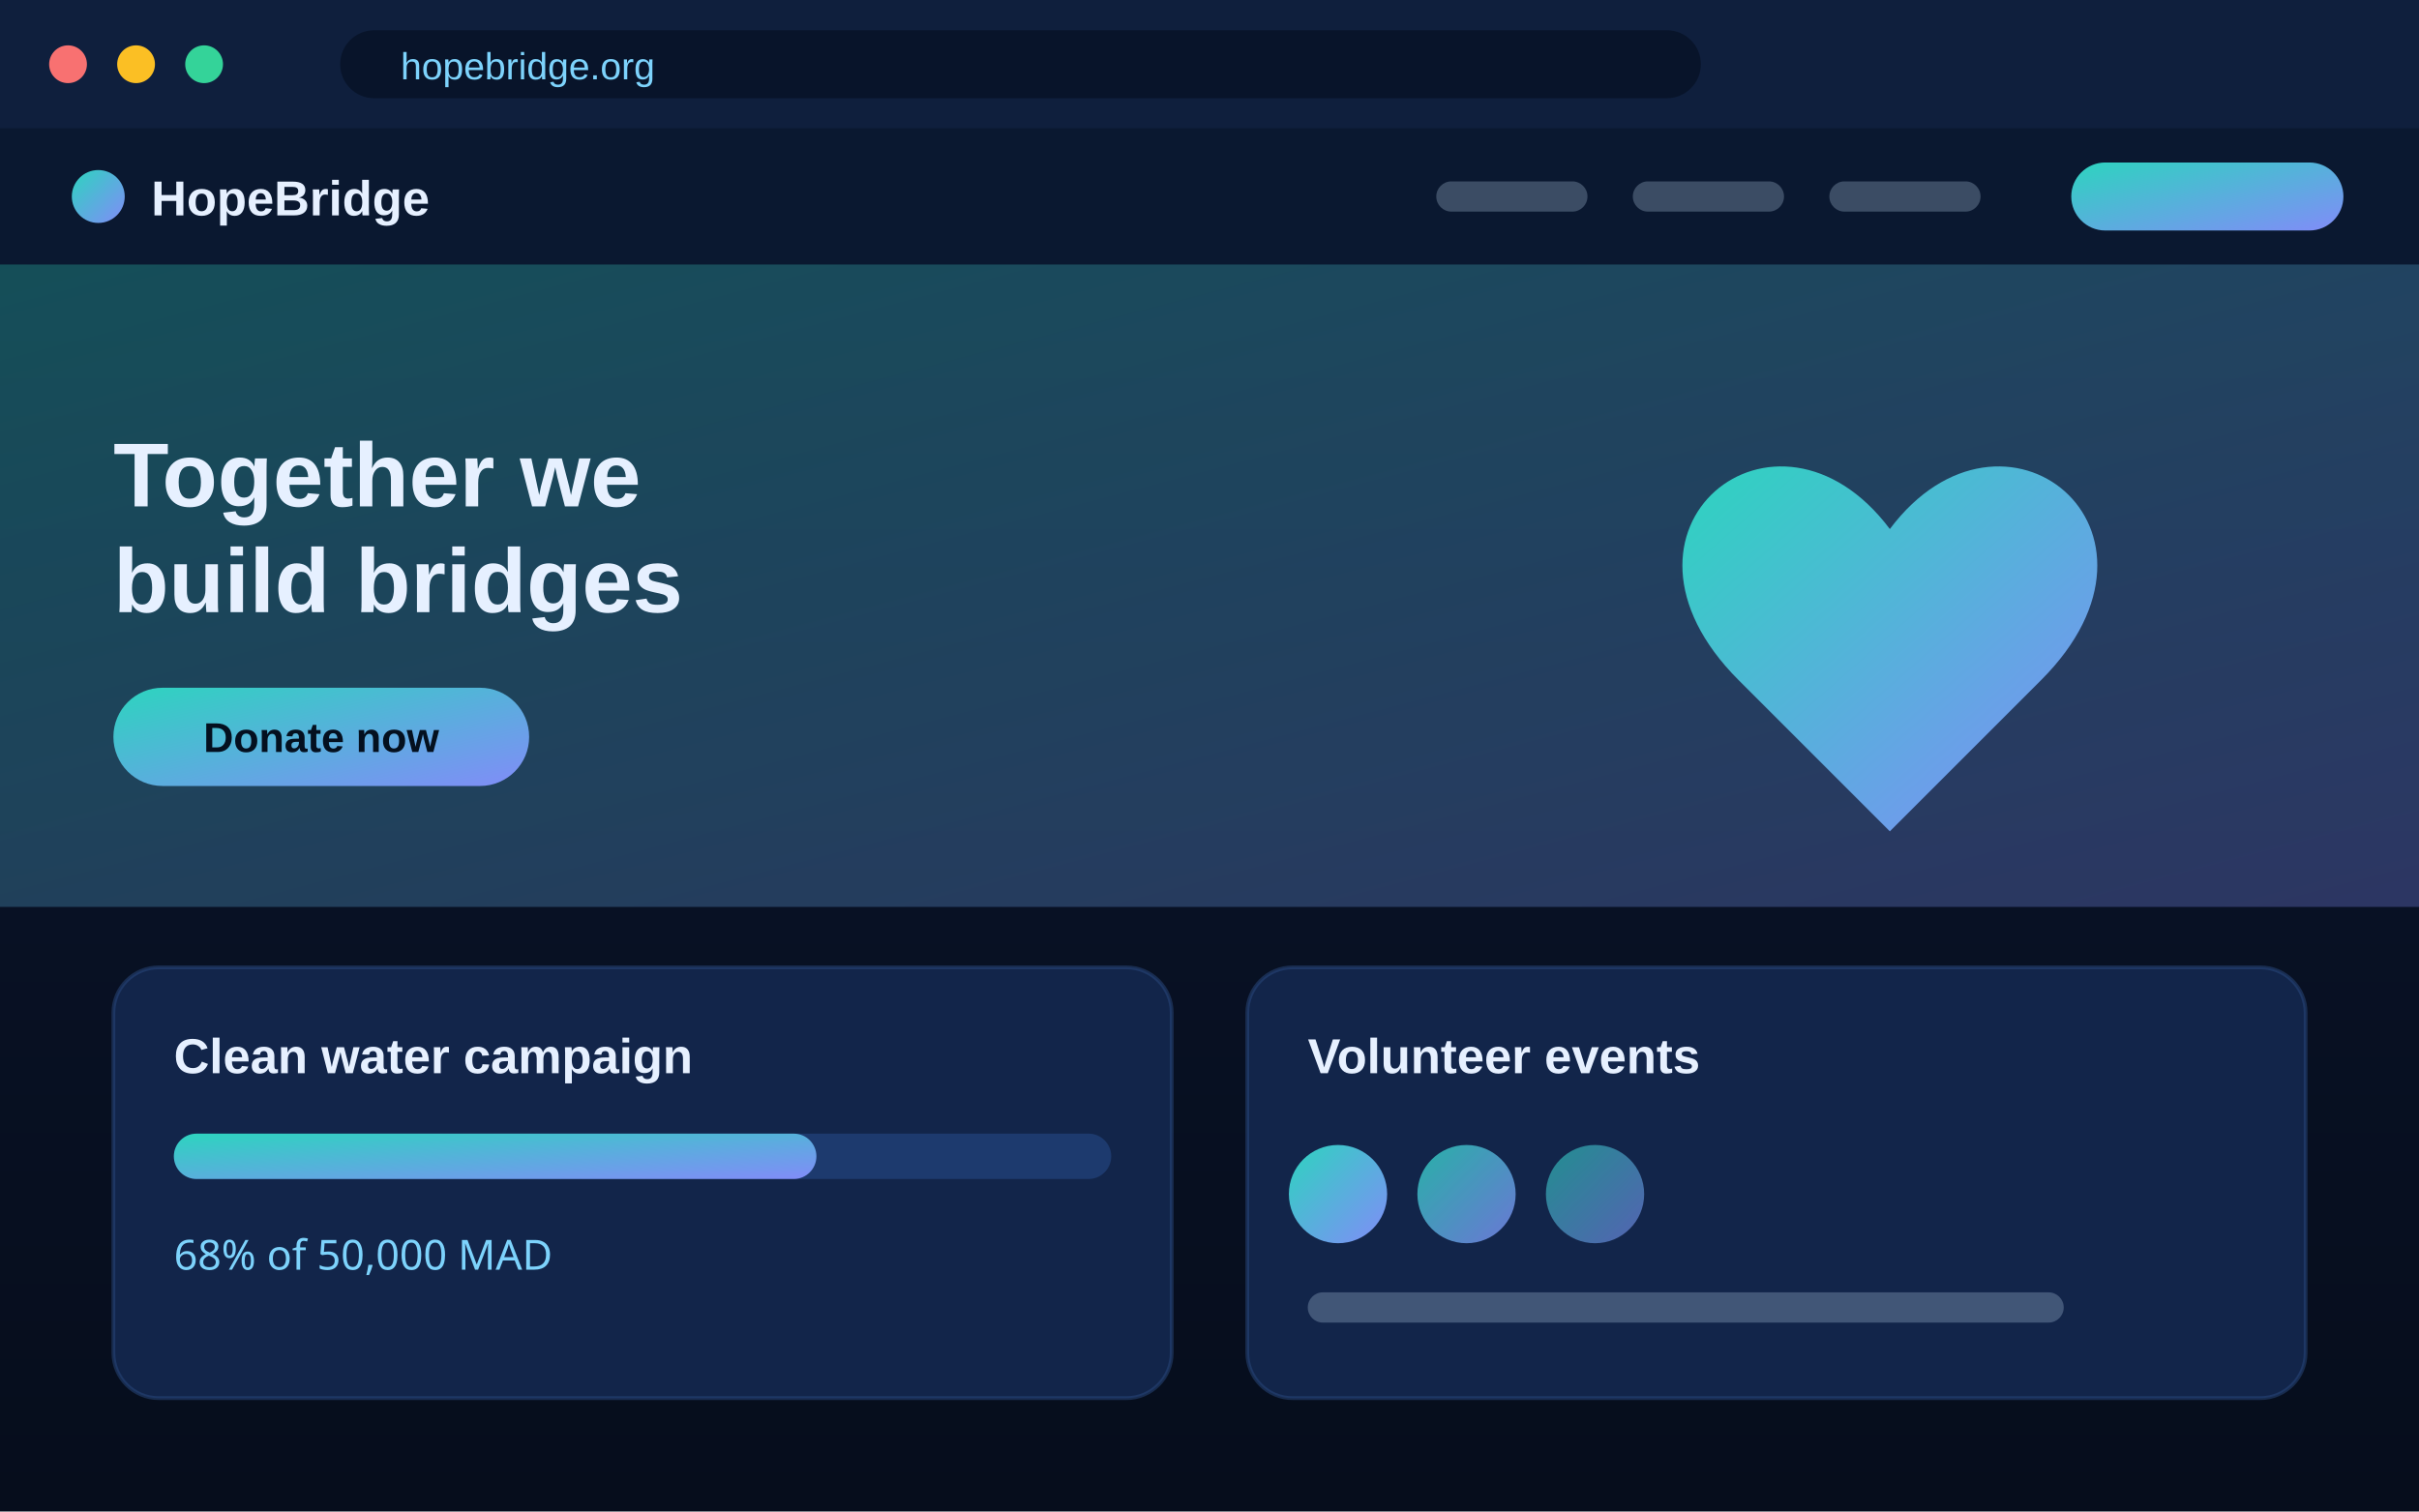
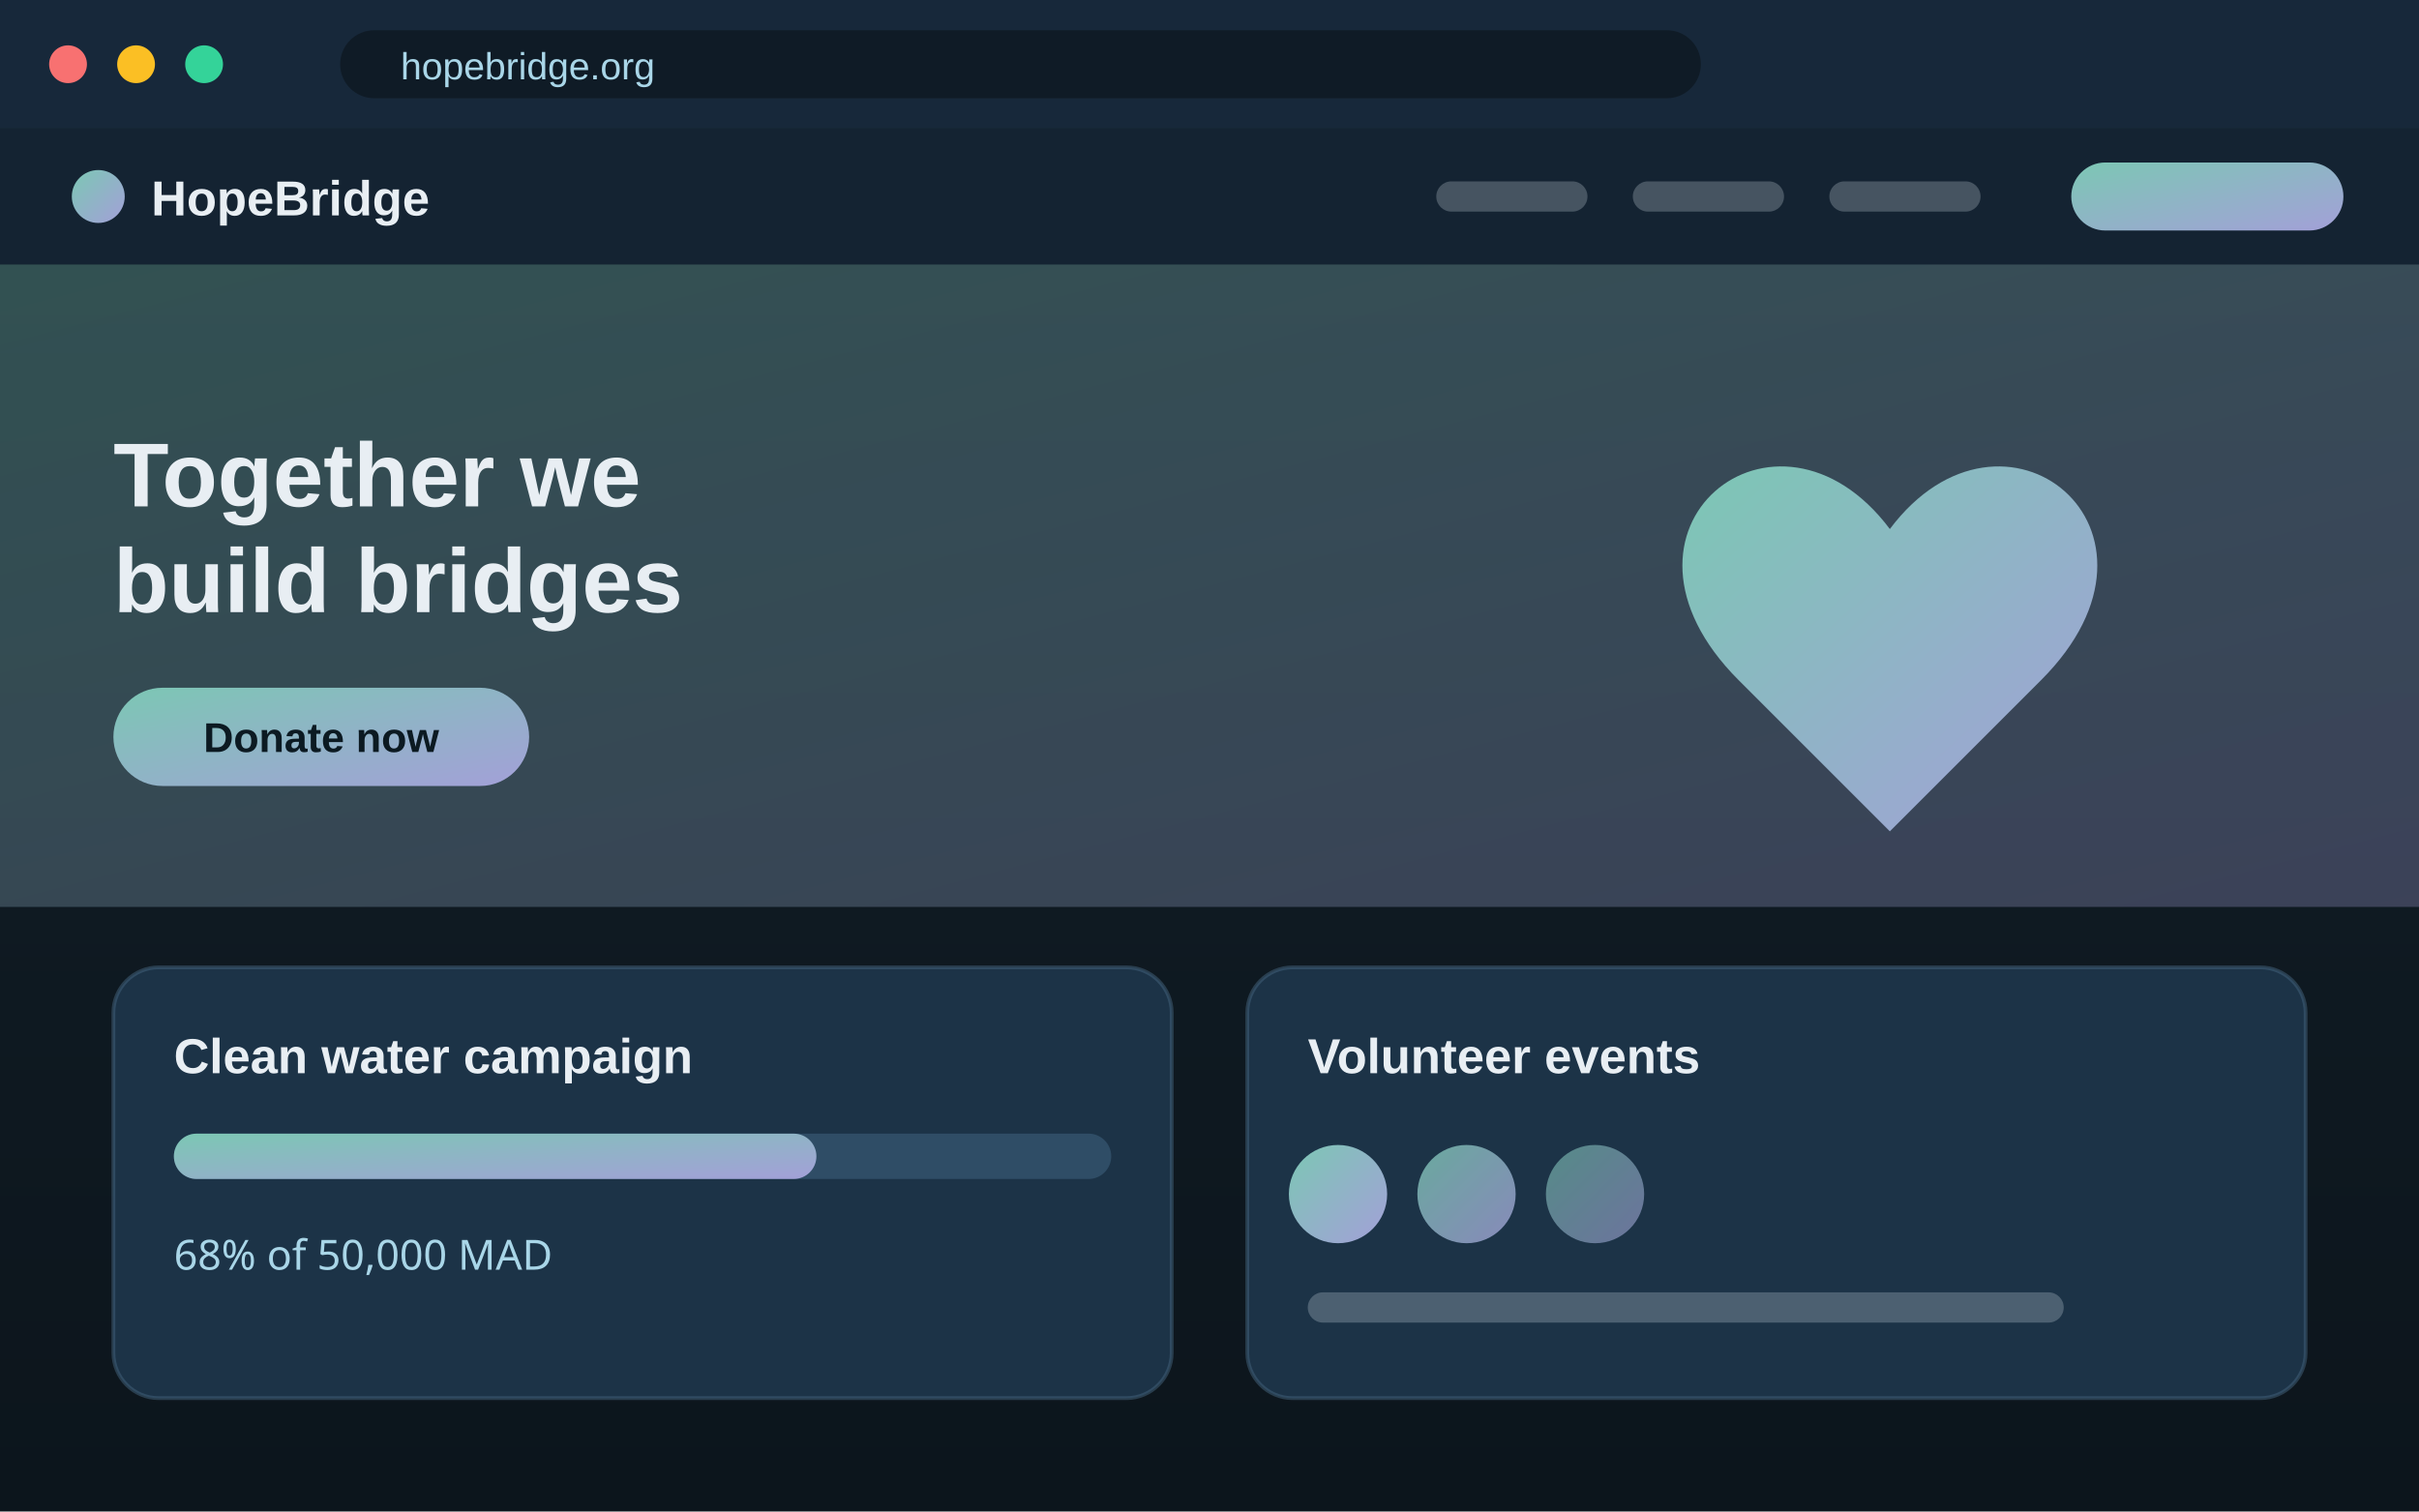
<svg xmlns="http://www.w3.org/2000/svg" viewBox="0 0 640 400" width="640" height="400">
  <defs>
    <linearGradient id="g" x1="0" y1="0" x2="1" y2="1">
-       <stop offset="0" stop-color="#2dd4bf" />
-       <stop offset="1" stop-color="#818cf8" />
+       <stop offset="0" stop-color="#7cc7b4" />
+       <stop offset="1" stop-color="#a3a0d8" />
    </linearGradient>
    <linearGradient id="bg" x1="0" y1="0" x2="0" y2="1">
-       <stop offset="0" stop-color="#0b1730" />
-       <stop offset="1" stop-color="#060d1c" />
+       <stop offset="0" stop-color="#13212b" />
+       <stop offset="1" stop-color="#0c151c" />
    </linearGradient>
  </defs>
  <rect width="640" height="400" fill="url(#bg)" />
-   <rect x="0" y="0" width="640" height="34" fill="#0f1f3d" />
+   <rect x="0" y="0" width="640" height="34" fill="#17283a" />
  <circle cx="18" cy="17" r="5" fill="#f87171" />
  <circle cx="36" cy="17" r="5" fill="#fbbf24" />
  <circle cx="54" cy="17" r="5" fill="#34d399" />
-   <rect x="90" y="8" width="360" height="18" rx="9" fill="#08142a" />
-   <text x="106" y="21" font-family="Segoe UI,Arial" font-size="10" fill="#7dd3fc">hopebridge.org</text>
-   <rect y="34" width="640" height="36" fill="#0a1830" />
+   <rect x="90" y="8" width="360" height="18" rx="9" fill="#0f1b26" />
+   <text x="106" y="21" font-family="Segoe UI,Arial" font-size="10" fill="#a9d6e8">hopebridge.org</text>
+   <rect y="34" width="640" height="36" fill="#142332" />
  <circle cx="26" cy="52" r="7" fill="url(#g)" />
-   <text x="40" y="57" font-family="Segoe UI,Arial" font-weight="700" font-size="13" fill="#e6f0ff">HopeBridge</text>
-   <rect x="380" y="48" width="40" height="8" rx="4" fill="#cfe8ff" opacity="0.25" />
-   <rect x="432" y="48" width="40" height="8" rx="4" fill="#cfe8ff" opacity="0.25" />
-   <rect x="484" y="48" width="40" height="8" rx="4" fill="#cfe8ff" opacity="0.25" />
+   <text x="40" y="57" font-family="Segoe UI,Arial" font-weight="700" font-size="13" fill="#e8eef3">HopeBridge</text>
+   <rect x="380" y="48" width="40" height="8" rx="4" fill="#dbe8ef" opacity="0.25" />
+   <rect x="432" y="48" width="40" height="8" rx="4" fill="#dbe8ef" opacity="0.25" />
+   <rect x="484" y="48" width="40" height="8" rx="4" fill="#dbe8ef" opacity="0.25" />
  <rect x="548" y="43" width="72" height="18" rx="9" fill="url(#g)" />
  <rect y="70" width="640" height="170" fill="url(#g)" opacity=".3" />
  <path d="M500 140 c-30-40-80 0-40 40 l40 40 l40-40 c40-40-10-80-40-40z" fill="url(#g)" />
-   <text x="30" y="134" font-family="Segoe UI,Arial" font-weight="700" font-size="24" fill="#e6f0ff">Together we</text>
-   <text x="30" y="162" font-family="Segoe UI,Arial" font-weight="700" font-size="24" fill="#e6f0ff">build bridges</text>
+   <text x="30" y="134" font-family="Segoe UI,Arial" font-weight="700" font-size="24" fill="#e8eef3">Together we</text>
+   <text x="30" y="162" font-family="Segoe UI,Arial" font-weight="700" font-size="24" fill="#e8eef3">build bridges</text>
  <rect x="30" y="182" width="110" height="26" rx="13" fill="url(#g)" />
-   <text x="85" y="199" text-anchor="middle" font-family="Segoe UI,Arial" font-weight="700" font-size="11" fill="#04101f">Donate now</text>
-   <rect x="30" y="256" width="280" height="114" rx="12" fill="#12254a" stroke="#2a4a80" stroke-opacity=".5" />
-   <text x="46" y="284" font-family="Segoe UI,Arial" font-weight="700" font-size="13" fill="#e6f0ff">Clean water campaign</text>
-   <rect x="46" y="300" width="248" height="12" rx="6" fill="#1d3a6e" />
+   <text x="85" y="199" text-anchor="middle" font-family="Segoe UI,Arial" font-weight="700" font-size="11" fill="#0c1a22">Donate now</text>
+   <rect x="30" y="256" width="280" height="114" rx="12" fill="#1c3347" stroke="#44647f" stroke-opacity=".5" />
+   <text x="46" y="284" font-family="Segoe UI,Arial" font-weight="700" font-size="13" fill="#e8eef3">Clean water campaign</text>
+   <rect x="46" y="300" width="248" height="12" rx="6" fill="#2f4d66" />
  <rect x="46" y="300" width="170" height="12" rx="6" fill="url(#g)" />
-   <text x="46" y="336" font-family="Segoe UI" font-size="11" fill="#7dd3fc">68% of 50,000 MAD</text>
-   <rect x="330" y="256" width="280" height="114" rx="12" fill="#12254a" stroke="#2a4a80" stroke-opacity=".5" />
-   <text x="346" y="284" font-family="Segoe UI,Arial" font-weight="700" font-size="13" fill="#e6f0ff">Volunteer events</text>
+   <text x="46" y="336" font-family="Segoe UI" font-size="11" fill="#a9d6e8">68% of 50,000 MAD</text>
+   <rect x="330" y="256" width="280" height="114" rx="12" fill="#1c3347" stroke="#44647f" stroke-opacity=".5" />
+   <text x="346" y="284" font-family="Segoe UI,Arial" font-weight="700" font-size="13" fill="#e8eef3">Volunteer events</text>
  <circle cx="354" cy="316" r="13" fill="url(#g)" opacity="1" />
  <circle cx="388" cy="316" r="13" fill="url(#g)" opacity="0.8" />
  <circle cx="422" cy="316" r="13" fill="url(#g)" opacity="0.6" />
-   <rect x="346" y="342" width="200" height="8" rx="4" fill="#cfe8ff" opacity="0.25" />
+   <rect x="346" y="342" width="200" height="8" rx="4" fill="#dbe8ef" opacity="0.25" />
</svg>
